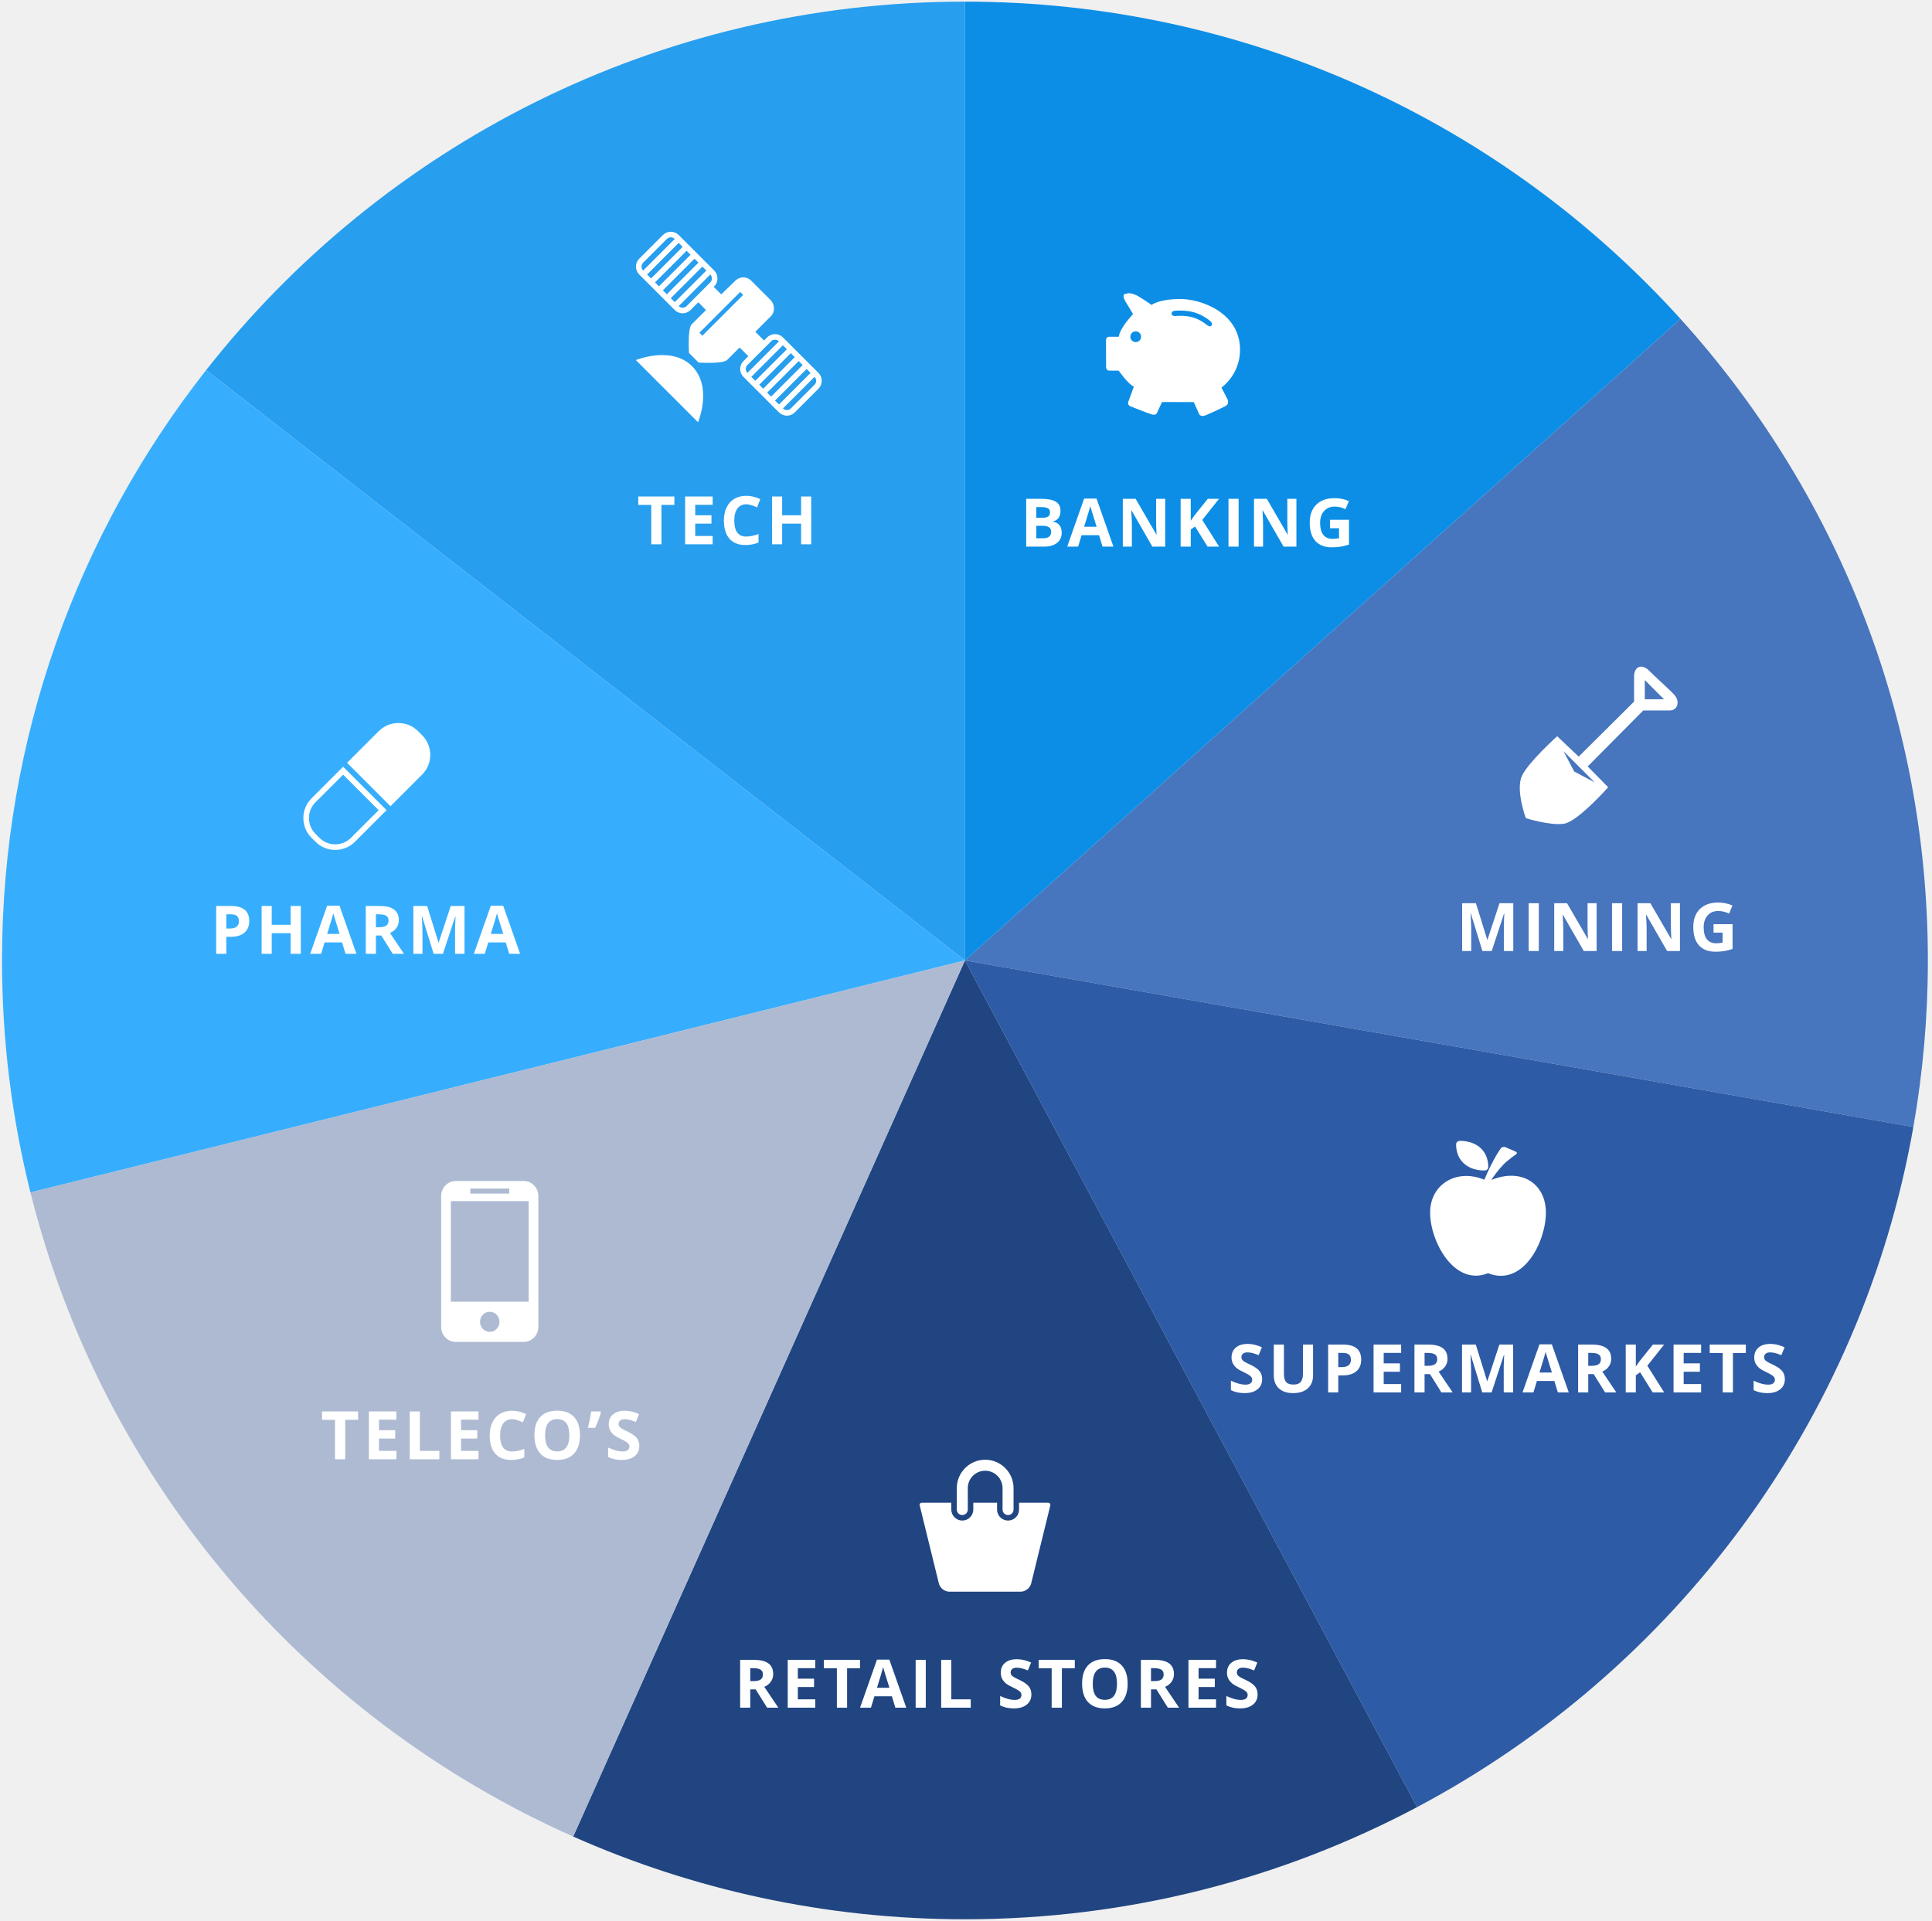
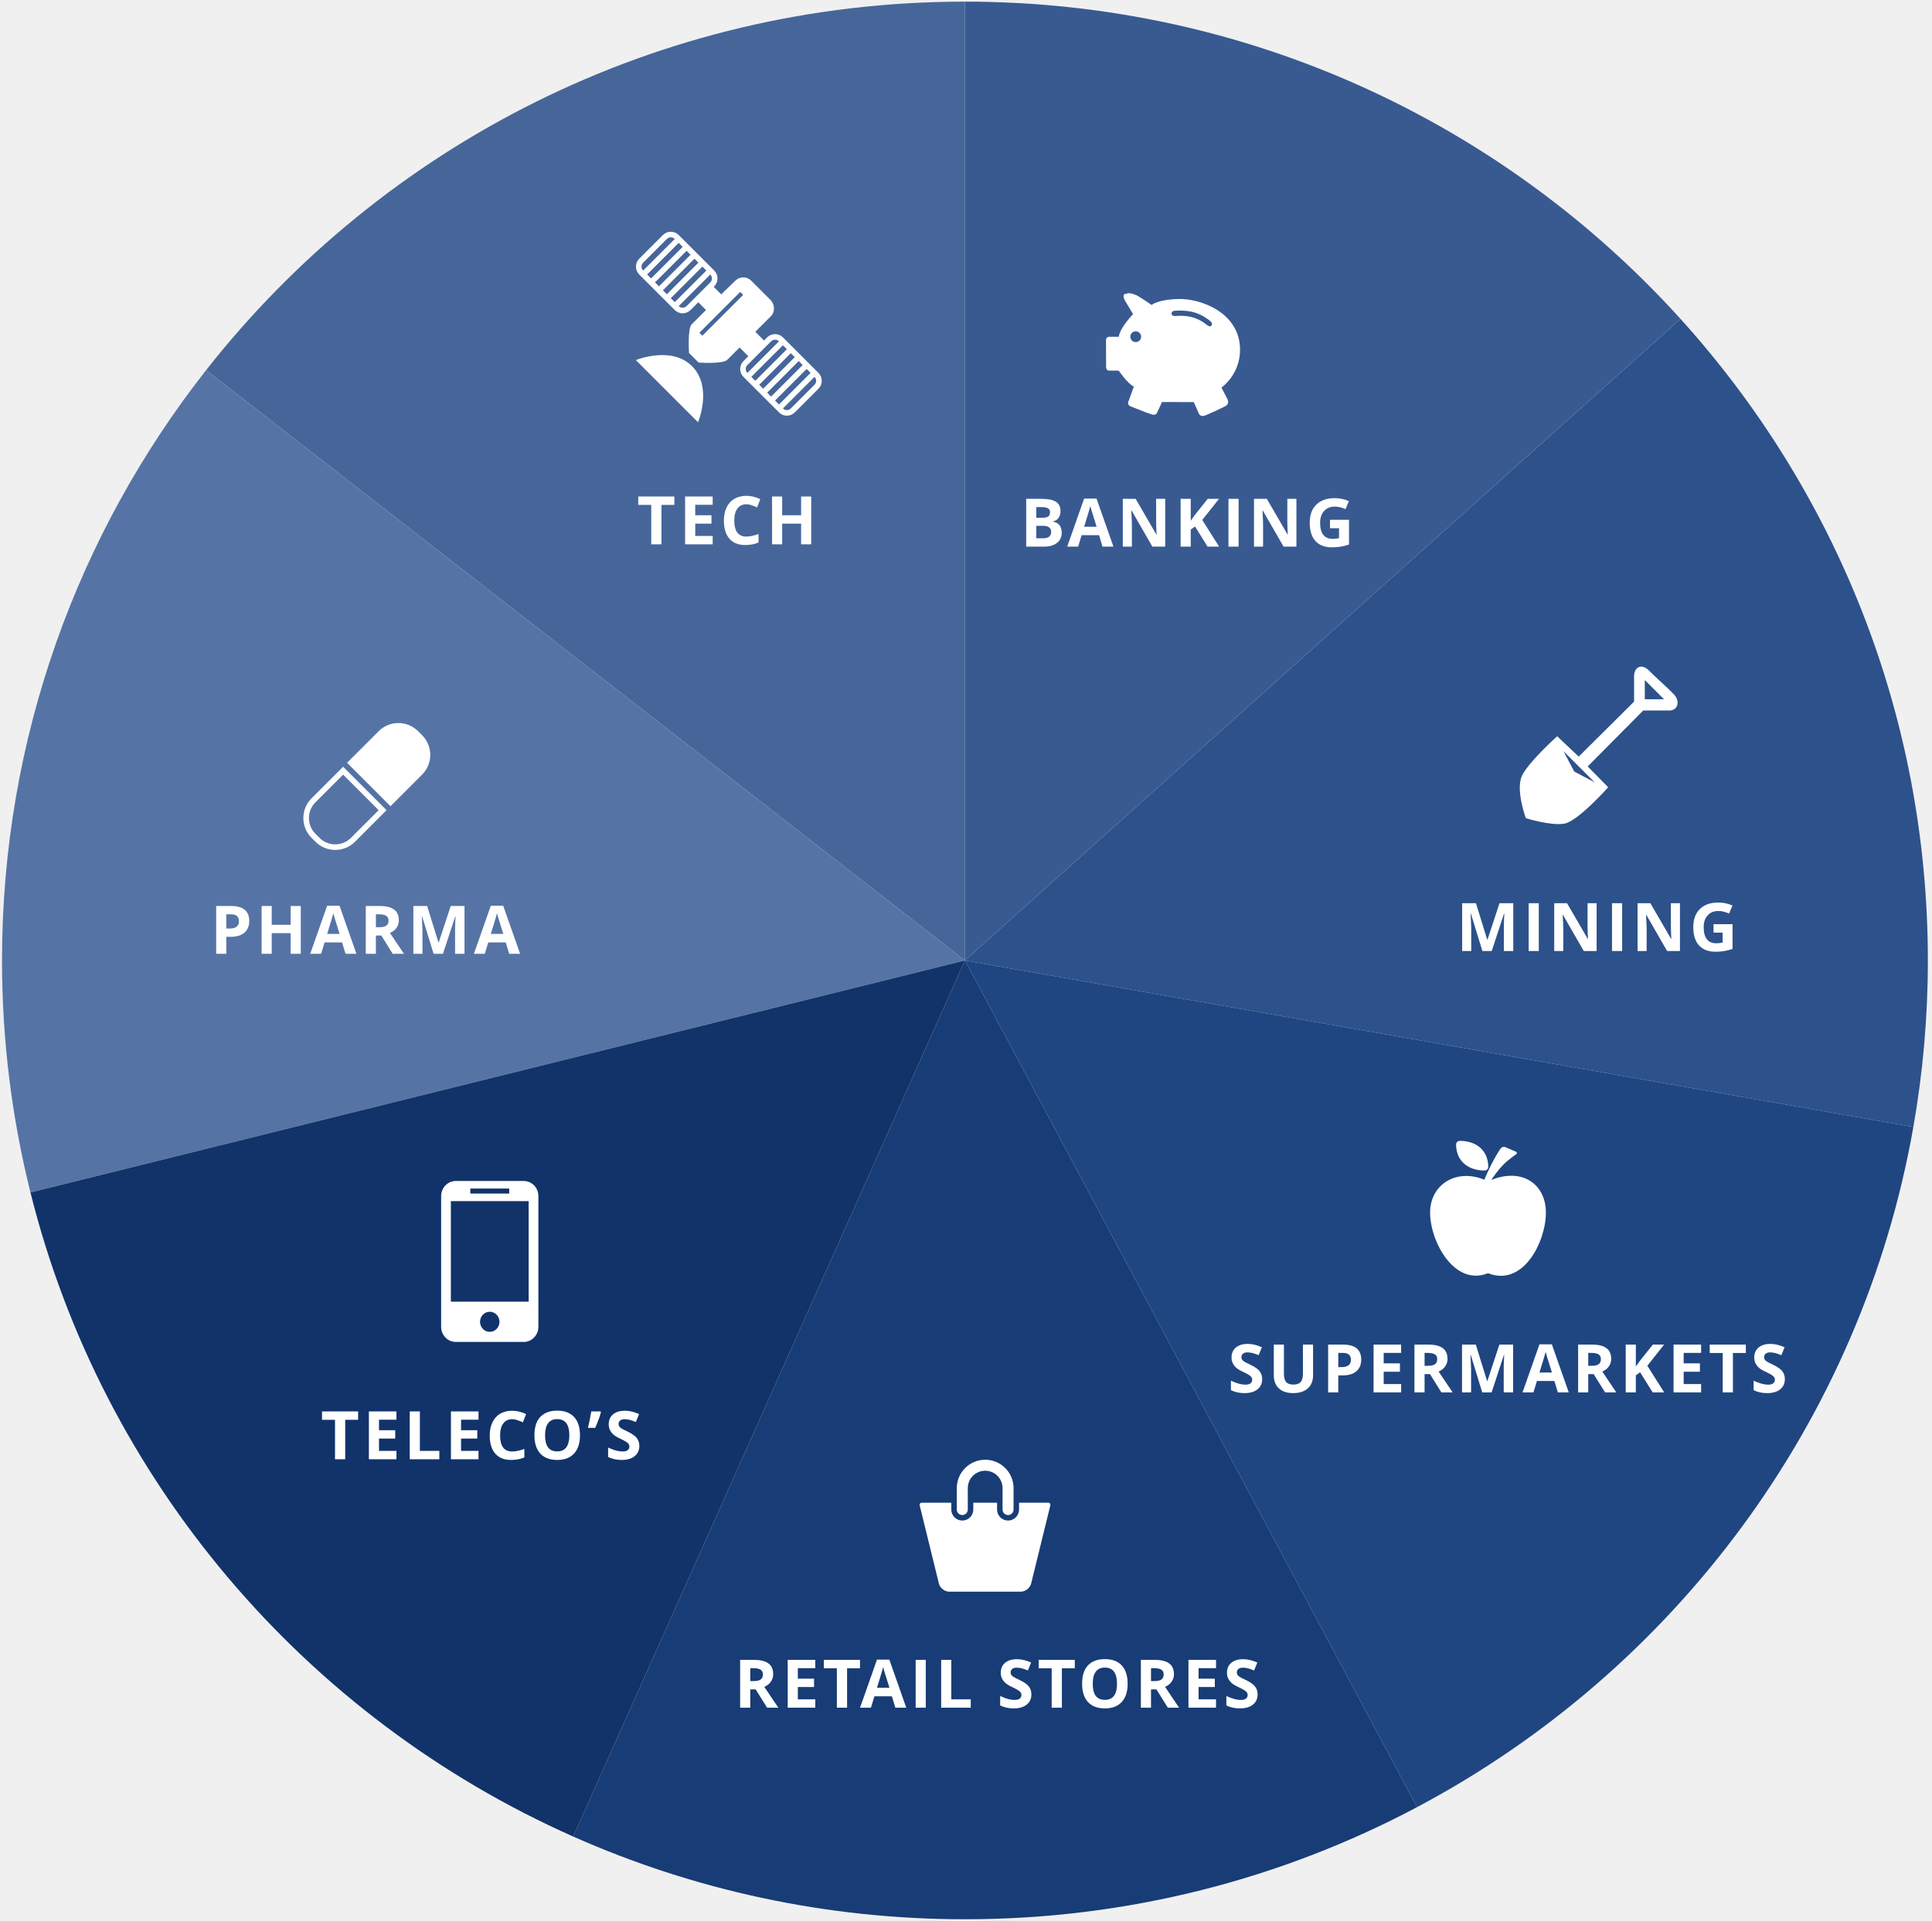
<svg xmlns="http://www.w3.org/2000/svg" width="346px" height="344px" viewBox="0 0 346 344" version="1.1">
  <defs />
  <g id="Page-1" stroke="none" stroke-width="1" fill="none" fill-rule="evenodd">
    <g id="9-Managed-Funds_Shares" transform="translate(-342, -264)">
-       <g id="Group" transform="translate(336, 263)">
-         <g id="Oval-3-+-arrow395" transform="translate(292.3086, 125)">
+       <g id="Group" transform="translate(336, 264)">
+         <g id="Oval-3-+-arrow395" transform="translate(292.3086, 124)">
          <path d="M21,42.5 C32.598,42.5 42,33.098 42,21.5 C42,9.902 32.598,0.5 21,0.5 C9.402,0.5 0,9.902 0,21.5 C0,33.098 9.402,42.5 21,42.5 Z" id="Oval-3" fill="#EEF0F4" transform="translate(21, 21.5) scale(-1, 1) translate(-21, -21.5) " />
          <path d="M26.967,31.774 L16.406,21.387 L26.967,11 L27.514,11.57 L17.534,21.387 L27.514,31.203 L26.967,31.774 Z" id="arrow395" fill="#313131" transform="translate(21.98438, 21.82812) scale(-1, 1) translate(-21.98438, -21.82812) " />
        </g>
-         <g id="purse10-+-Fill-1-+-Fill-3" transform="translate(164.6172, 277.5099)">
+         <g id="purse10-+-Fill-1-+-Fill-3" transform="translate(164.6172, 276.5099)">
          <g id="purse10" />
        </g>
        <g id="Imported-Layers" transform="translate(6.308594, 0)">
-           <path d="M172.5,1.293 C117.304,1.293 68.169,27.119 36.605,67.294 L172.5,173.023 L172.5,1.293" id="Fill-1" fill="#279EEE" />
-           <path d="M36.605,67.294 C13.703,96.443 0.051,133.144 0.051,173.023 C0.051,187.352 1.824,201.268 5.145,214.574 L172.5,173.023 L36.605,67.294" id="Fill-2" fill="#37AEFD" />
-           <path d="M342.352,202.847 C344.055,193.16 344.951,183.195 344.951,173.023 C344.951,128.835 328.185,88.55 300.652,58.117 L172.5,173.023 L342.352,202.847" id="Fill-3" fill="#4775BE" />
-           <path d="M300.652,58.117 C269.087,23.232 223.369,1.293 172.5,1.293 L172.5,173.023 L300.652,58.117" id="Fill-4" fill="#0C8EE6" />
-           <path d="M342.352,202.847 L172.5,173.023 L253.471,324.67 C299.469,300.264 333.054,255.72 342.352,202.847" id="Fill-5" fill="#2D5BA6" />
-           <path d="M102.345,329.935 C123.778,339.453 147.516,344.752 172.5,344.752 C201.767,344.752 229.326,337.481 253.471,324.67 L172.5,173.023 L102.345,329.935" id="Fill-6" fill="#204581" />
-           <path d="M5.145,214.574 C18.037,266.236 54.414,308.652 102.345,329.935 L172.5,173.023 L5.145,214.574" id="Fill-7" fill="#ADBAD2" />
+           <path d="M172.5,0.293 C117.304,0.293 68.169,26.119 36.605,66.294 L172.5,172.023 L172.5,0.293" id="Fill-1" fill="#46669A" />
+           <path d="M36.605,66.294 C13.703,95.443 0.051,132.144 0.051,172.023 C0.051,186.352 1.824,200.268 5.145,213.574 L172.5,172.023 L36.605,66.294" id="Fill-2" fill="#5574A5" />
+           <path d="M342.352,201.847 C344.055,192.16 344.951,182.195 344.951,172.023 C344.951,127.835 328.185,87.55 300.652,57.117 L172.5,172.023 L342.352,201.847" id="Fill-3" fill="#2D518A" />
+           <path d="M300.652,57.117 C269.087,22.232 223.369,0.293 172.5,0.293 L172.5,172.023 L300.652,57.117" id="Fill-4" fill="#385A91" />
+           <path d="M342.352,201.847 L172.5,172.023 L253.471,323.67 C299.469,299.264 333.054,254.72 342.352,201.847" id="Fill-5" fill="#204681" />
+           <path d="M102.345,328.935 C123.778,338.453 147.516,343.752 172.5,343.752 C201.767,343.752 229.326,336.481 253.471,323.67 L172.5,172.023 L102.345,328.935" id="Fill-6" fill="#183C75" />
+           <path d="M5.145,213.574 C18.037,265.236 54.414,307.652 102.345,328.935 L172.5,172.023 L5.145,213.574" id="Fill-7" fill="#11336A" />
        </g>
-         <text id="RETAIL-STORES" font-family="Open Sans, sans-serif" font-size="12" font-weight="bold" letter-spacing="0.6" fill="#FFFFFF">
-           <tspan x="137.473" y="306.859">RETAIL STORES</tspan>
+         <text id="RETAIL-STORES" font-family="Open Sans" font-size="12" font-weight="bold" letter-spacing="0.6" fill="#FFFFFF">
+           <tspan x="137.473" y="305.859">RETAIL STORES</tspan>
        </text>
-         <path d="M178.335,272.356 C178.878,272.356 179.321,271.914 179.321,271.37 L179.321,267.531 C179.321,265.813 180.717,264.416 182.433,264.416 C184.15,264.416 185.547,265.813 185.547,267.531 L185.547,271.37 C185.547,271.914 185.989,272.356 186.532,272.356 C187.075,272.356 187.518,271.914 187.518,271.37 L187.518,267.531 C187.518,264.728 185.237,262.447 182.433,262.447 C179.63,262.447 177.352,264.728 177.352,267.531 L177.352,271.37 C177.352,271.914 177.792,272.356 178.335,272.356 L178.335,272.356 Z" id="Fill-1" fill="#FFFFFF" />
-         <path d="M193.729,270.142 L188.501,270.142 L188.501,271.37 C188.501,272.457 187.619,273.339 186.532,273.339 C185.446,273.339 184.563,272.457 184.563,271.37 L184.563,270.142 L180.306,270.142 L180.306,271.37 C180.306,272.457 179.422,273.339 178.337,273.339 C177.251,273.339 176.366,272.457 176.366,271.37 L176.366,270.142 L171.083,270.142 C170.811,270.142 170.643,270.356 170.707,270.62 L174.152,284.649 C174.359,285.437 175.191,286.077 176.006,286.077 L188.806,286.077 C189.621,286.077 190.45,285.437 190.659,284.649 L194.104,270.62 C194.167,270.356 194.001,270.142 193.729,270.142 L193.729,270.142 Z" id="Fill-3" fill="#FFFFFF" />
-         <text id="SUPERMARKETS" font-family="Open Sans, sans-serif" font-size="12" font-weight="bold" letter-spacing="0.6" fill="#FFFFFF">
-           <tspan x="225.898" y="250.391">SUPERMARKETS</tspan>
+         <path d="M178.335,271.356 C178.878,271.356 179.321,270.914 179.321,270.37 L179.321,266.531 C179.321,264.813 180.717,263.416 182.433,263.416 C184.15,263.416 185.547,264.813 185.547,266.531 L185.547,270.37 C185.547,270.914 185.989,271.356 186.532,271.356 C187.075,271.356 187.518,270.914 187.518,270.37 L187.518,266.531 C187.518,263.728 185.237,261.447 182.433,261.447 C179.63,261.447 177.352,263.728 177.352,266.531 L177.352,270.37 C177.352,270.914 177.792,271.356 178.335,271.356 L178.335,271.356 Z" id="Fill-1" fill="#FFFFFF" />
+         <path d="M193.729,269.142 L188.501,269.142 L188.501,270.37 C188.501,271.457 187.619,272.339 186.532,272.339 C185.446,272.339 184.563,271.457 184.563,270.37 L184.563,269.142 L180.306,269.142 L180.306,270.37 C180.306,271.457 179.422,272.339 178.337,272.339 C177.251,272.339 176.366,271.457 176.366,270.37 L176.366,269.142 L171.083,269.142 C170.811,269.142 170.643,269.356 170.707,269.62 L174.152,283.649 C174.359,284.437 175.191,285.077 176.006,285.077 L188.806,285.077 C189.621,285.077 190.45,284.437 190.659,283.649 L194.104,269.62 C194.167,269.356 194.001,269.142 193.729,269.142 L193.729,269.142 Z" id="Fill-3" fill="#FFFFFF" />
+         <text id="SUPERMARKETS" font-family="Open Sans" font-size="12" font-weight="bold" letter-spacing="0.6" fill="#FFFFFF">
+           <tspan x="225.898" y="249.391">SUPERMARKETS</tspan>
        </text>
-         <g id="Fill-1-+-Fill-4" transform="translate(262.1175, 204.6095)" fill="#FFFFFF">
+         <g id="Fill-1-+-Fill-4" transform="translate(262.1175, 203.6095)" fill="#FFFFFF">
          <path d="M10.953,7.732 C11.415,7.023 12.146,6.007 13.069,5.032 C13.85,4.206 15.381,3.144 15.381,3.144 C15.612,2.983 15.586,2.762 15.325,2.648 L13.476,1.853 C13.215,1.742 12.859,1.822 12.684,2.035 C12.684,2.035 11.318,3.842 9.708,7.687 C4.73,5.615 0,8.518 0,13.566 C0,18.838 4.407,26.848 10.364,24.429 C16.642,26.928 20.734,18.838 20.734,13.566 C20.734,8.473 16.48,5.487 10.953,7.732 L10.953,7.732 Z" id="Fill-1" />
          <path d="M9.838,6.025 C10.129,6.002 10.382,5.768 10.405,5.504 C10.405,5.504 10.59,3.441 9.029,2.004 C7.462,0.564 5.227,0.736 5.227,0.736 C4.94,0.758 4.686,0.991 4.663,1.256 C4.663,1.256 4.473,3.321 6.037,4.758 C7.598,6.195 9.838,6.025 9.838,6.025 L9.838,6.025 Z" id="Fill-4" />
        </g>
-         <path d="M99.807,212.522 L87.614,212.522 C86.178,212.522 85.002,213.738 85.002,215.224 L85.002,238.644 C85.002,240.131 86.178,241.347 87.614,241.347 L99.807,241.347 C101.243,241.347 102.419,240.131 102.419,238.644 L102.419,215.224 C102.419,213.738 101.243,212.522 99.807,212.522 L99.807,212.522 Z M90.227,213.873 L97.194,213.873 L97.194,214.774 L90.227,214.774 L90.227,213.873 Z M93.711,239.545 C92.749,239.545 91.969,238.739 91.969,237.744 C91.969,236.749 92.749,235.942 93.711,235.942 C94.672,235.942 95.452,236.749 95.452,237.744 C95.452,238.739 94.672,239.545 93.711,239.545 L93.711,239.545 Z M86.744,216.125 L100.677,216.125 L100.677,234.141 L86.744,234.141 L86.744,216.125 Z" id="Fill-1" fill="#FFFFFF" />
-         <text id="TELECO’S" font-family="Open Sans, sans-serif" font-size="12" font-weight="bold" letter-spacing="0.6" fill="#FFFFFF">
-           <tspan x="63.433" y="262.356">TELECO’S</tspan>
+         <path d="M99.807,211.522 L87.614,211.522 C86.178,211.522 85.002,212.738 85.002,214.224 L85.002,237.644 C85.002,239.131 86.178,240.347 87.614,240.347 L99.807,240.347 C101.243,240.347 102.419,239.131 102.419,237.644 L102.419,214.224 C102.419,212.738 101.243,211.522 99.807,211.522 L99.807,211.522 Z M90.227,212.873 L97.194,212.873 L97.194,213.774 L90.227,213.774 L90.227,212.873 Z M93.711,238.545 C92.749,238.545 91.969,237.739 91.969,236.744 C91.969,235.749 92.749,234.942 93.711,234.942 C94.672,234.942 95.452,235.749 95.452,236.744 C95.452,237.739 94.672,238.545 93.711,238.545 L93.711,238.545 Z M86.744,215.125 L100.677,215.125 L100.677,233.141 L86.744,233.141 L86.744,215.125 Z" id="Fill-1" fill="#FFFFFF" />
+         <text id="TELECO’S" font-family="Open Sans" font-size="12" font-weight="bold" letter-spacing="0.6" fill="#FFFFFF">
+           <tspan x="63.433" y="261.356">TELECO’S</tspan>
        </text>
-         <text id="PHARMA" font-family="Open Sans, sans-serif" font-size="12" font-weight="bold" letter-spacing="0.6" fill="#FFFFFF">
-           <tspan x="43.636" y="171.834">PHARMA</tspan>
+         <text id="PHARMA" font-family="Open Sans" font-size="12" font-weight="bold" letter-spacing="0.6" fill="#FFFFFF">
+           <tspan x="43.636" y="170.834">PHARMA</tspan>
        </text>
-         <text id="MINING" font-family="Open Sans, sans-serif" font-size="12" font-weight="bold" letter-spacing="0.6" fill="#FFFFFF">
-           <tspan x="266.778" y="171.334">MINING</tspan>
+         <text id="MINING" font-family="Open Sans" font-size="12" font-weight="bold" letter-spacing="0.6" fill="#FFFFFF">
+           <tspan x="266.778" y="170.334">MINING</tspan>
        </text>
-         <text id="BANKING" font-family="Open Sans, sans-serif" font-size="12" font-weight="bold" letter-spacing="0.6" fill="#FFFFFF">
-           <tspan x="188.704" y="98.905">BANKING</tspan>
+         <text id="BANKING" font-family="Open Sans" font-size="12" font-weight="bold" letter-spacing="0.6" fill="#FFFFFF">
+           <tspan x="188.704" y="97.905">BANKING</tspan>
        </text>
-         <text id="TECH" font-family="Open Sans, sans-serif" font-size="12" font-weight="bold" letter-spacing="0.6" fill="#FFFFFF">
-           <tspan x="120.07" y="98.492">TECH</tspan>
+         <text id="TECH" font-family="Open Sans" font-size="12" font-weight="bold" letter-spacing="0.6" fill="#FFFFFF">
+           <tspan x="120.07" y="97.492">TECH</tspan>
        </text>
-         <path d="M224.748,70.417 C224.748,70.417 228.078,68.139 228.078,63.646 C228.078,56.958 220.99,54.485 217.179,54.551 C213.367,54.618 212.231,55.621 212.231,55.621 C212.231,55.621 210.934,54.678 209.559,53.888 C208.507,53.478 208.263,53.419 207.532,53.654 C206.947,53.654 207.315,54.628 207.55,54.979 C207.783,55.33 208.916,57.269 208.916,57.269 C208.916,57.269 206.538,59.718 206.362,61.328 C206.362,61.299 205.242,61.319 204.628,61.319 C204.014,61.319 204.072,61.988 204.072,61.988 L204.089,66.702 C204.089,66.702 204.051,67.371 204.608,67.371 C205.164,67.371 206.346,67.384 206.346,67.384 C206.346,67.384 208.009,69.799 209.063,70.238 C209.063,70.267 208.152,72.741 208.152,72.741 C208.152,72.741 207.713,73.502 208.503,73.795 C209.293,74.087 211.354,74.952 212.232,75.216 C213.11,75.48 213.235,74.882 213.235,74.882 L214.104,73.005 L219.789,73.014 L220.658,74.949 C220.658,74.949 220.825,75.847 221.995,75.35 C223.166,74.853 224.444,74.263 225.41,73.766 C226.375,73.269 225.74,72.34 225.74,72.34 L224.748,70.417 L224.748,70.417 Z M209.396,62.272 C208.863,62.272 208.431,61.839 208.431,61.306 C208.431,60.773 208.863,60.341 209.396,60.341 C209.929,60.341 210.362,60.773 210.362,61.306 C210.362,61.839 209.929,62.272 209.396,62.272 L209.396,62.272 Z M222.999,59.264 C222.691,59.629 222.49,59.36 222.242,59.287 C222.242,59.287 221.191,58.312 219.647,57.857 C218.048,57.387 216.365,57.614 216.365,57.614 C216.117,57.541 215.816,57.533 215.814,57.15 C215.827,56.677 216.401,56.673 216.394,56.657 C216.394,56.657 218.288,56.482 219.873,56.948 C221.432,57.406 222.623,58.402 222.623,58.402 C222.623,58.402 223.26,58.841 222.999,59.264 L222.999,59.264 Z" id="Shape" fill="#FFFFFF" />
-         <path d="M61.792,143.985 C59.84,145.938 59.84,149.104 61.792,151.057 L62.5,151.764 C64.452,153.715 67.618,153.715 69.571,151.764 L75.227,146.106 L67.449,138.328 L61.792,143.985 L61.792,143.985 Z M68.863,151.057 C67.301,152.619 64.768,152.619 63.207,151.057 L62.5,150.35 C60.938,148.788 60.938,146.254 62.5,144.692 L67.449,139.743 L73.813,146.106 L68.863,151.057 L68.863,151.057 Z M81.591,132.672 L80.884,131.965 C78.932,130.012 75.766,130.012 73.813,131.965 L68.156,137.621 L75.934,145.399 L81.591,139.743 C83.544,137.79 83.544,134.624 81.591,132.672 L81.591,132.672 Z" id="Shape" fill="#FFFFFF" />
-         <path d="M119.875,65.493 L131.012,76.63 C131.012,76.63 133.671,70.319 129.929,66.577 C126.228,62.876 119.875,65.493 119.875,65.493 L119.875,65.493 Z M149.75,66.378 L144.094,72.034 L144.801,72.741 L150.457,67.085 L149.75,66.378 L149.75,66.378 Z M152.578,67.792 L146.215,61.427 C145.434,60.648 144.166,60.648 143.387,61.427 L142.829,61.985 L141.269,60.425 L144.066,57.628 C144.847,56.847 144.759,55.492 143.978,54.711 L140.531,51.264 C139.75,50.483 138.484,50.483 137.703,51.264 L135.16,53.718 L133.82,52.378 L133.911,52.288 C134.692,51.507 134.692,50.24 133.911,49.459 L127.547,43.094 C126.766,42.313 125.5,42.313 124.718,43.094 L120.476,47.337 C119.695,48.118 119.695,49.385 120.476,50.166 L126.84,56.53 C127.621,57.311 128.887,57.311 129.669,56.53 L131.06,55.139 L132.438,56.529 L129.879,59.088 C129.098,59.869 129.393,64.216 129.393,64.216 L131.116,65.939 C131.116,65.939 135.462,66.234 136.243,65.453 L138.457,63.24 L140.017,64.8 L139.143,65.674 C138.362,66.455 138.362,67.721 139.143,68.502 L145.508,74.865 C146.289,75.646 147.555,75.646 148.336,74.865 L152.578,70.623 C153.359,69.839 153.359,68.573 152.578,67.792 L152.578,67.792 Z M121.183,48.044 L125.426,43.801 C125.816,43.41 126.449,43.41 126.84,43.801 L121.183,49.458 C120.792,49.068 120.792,48.434 121.183,48.044 L121.183,48.044 Z M121.89,50.165 L127.547,44.508 L128.254,45.215 L122.597,50.872 L121.89,50.165 L121.89,50.165 Z M123.304,51.579 L128.961,45.922 L129.668,46.63 L124.012,52.286 L123.304,51.579 L123.304,51.579 Z M124.719,52.994 L130.375,47.337 L131.083,48.044 L125.426,53.701 L124.719,52.994 L124.719,52.994 Z M126.133,54.408 L131.79,48.751 L132.497,49.458 L126.84,55.115 L126.133,54.408 L126.133,54.408 Z M128.961,55.822 C128.571,56.213 127.938,56.213 127.547,55.822 L133.204,50.165 C133.595,50.556 133.595,51.189 133.204,51.579 L128.961,55.822 L128.961,55.822 Z M131.783,61.128 L131.253,60.597 L138.563,53.287 L139.094,53.817 L131.783,61.128 L131.783,61.128 Z M139.85,66.378 L144.094,62.134 C144.485,61.745 145.117,61.745 145.508,62.134 L139.85,67.792 C139.459,67.401 139.459,66.769 139.85,66.378 L139.85,66.378 Z M151.871,69.913 L147.629,74.155 C147.238,74.546 146.606,74.546 146.215,74.155 L141.972,69.912 L147.628,64.256 L146.921,63.549 L141.263,69.205 L140.556,68.498 L146.214,62.84 L151.87,68.498 C152.262,68.89 152.262,69.523 151.871,69.913 L151.871,69.913 Z M151.164,67.792 L145.508,73.448 L146.215,74.155 L151.871,68.499 L151.164,67.792 L151.164,67.792 Z M148.336,64.964 L142.68,70.62 L143.387,71.327 L149.043,65.671 L148.336,64.964 L148.336,64.964 Z" id="Shape" fill="#FFFFFF" />
-         <path d="M279.257,147.535 C279.257,147.535 283.716,148.944 286.156,148.522 C288.596,148.1 294.006,142.001 294.006,142.001 L290.339,138.275 L300.282,128.256 C300.282,128.256 303.527,128.256 304.992,128.256 C306.456,128.256 306.943,126.617 305.829,125.421 C304.716,124.225 302.71,122.51 301.362,121.14 C300.013,119.769 298.645,120.419 298.645,122.126 C298.645,123.833 298.645,126.662 298.645,126.662 L288.727,136.515 L284.876,132.865 C284.876,132.865 279.815,137.395 278.59,139.9 C277.365,142.405 279.257,147.535 279.257,147.535 Z M300.565,126.243 L300.565,122.805 L304.003,126.243 L300.565,126.243 Z M287.928,139.184 L285.995,135.531 L291.581,141.118 L287.928,139.184 Z" id="Path-655" fill="#FFFFFF" />
+         <path d="M224.748,69.417 C224.748,69.417 228.078,67.139 228.078,62.646 C228.078,55.958 220.99,53.485 217.179,53.551 C213.367,53.618 212.231,54.621 212.231,54.621 C212.231,54.621 210.934,53.678 209.559,52.888 C208.507,52.478 208.263,52.419 207.532,52.654 C206.947,52.654 207.315,53.628 207.55,53.979 C207.783,54.33 208.916,56.269 208.916,56.269 C208.916,56.269 206.538,58.718 206.362,60.328 C206.362,60.299 205.242,60.319 204.628,60.319 C204.014,60.319 204.072,60.988 204.072,60.988 L204.089,65.702 C204.089,65.702 204.051,66.371 204.608,66.371 C205.164,66.371 206.346,66.384 206.346,66.384 C206.346,66.384 208.009,68.799 209.063,69.238 C209.063,69.267 208.152,71.741 208.152,71.741 C208.152,71.741 207.713,72.502 208.503,72.795 C209.293,73.087 211.354,73.952 212.232,74.216 C213.11,74.48 213.235,73.882 213.235,73.882 L214.104,72.005 L219.789,72.014 L220.658,73.949 C220.658,73.949 220.825,74.847 221.995,74.35 C223.166,73.853 224.444,73.263 225.41,72.766 C226.375,72.269 225.74,71.34 225.74,71.34 L224.748,69.417 L224.748,69.417 Z M209.396,61.272 C208.863,61.272 208.431,60.839 208.431,60.306 C208.431,59.773 208.863,59.341 209.396,59.341 C209.929,59.341 210.362,59.773 210.362,60.306 C210.362,60.839 209.929,61.272 209.396,61.272 L209.396,61.272 Z M222.999,58.264 C222.691,58.629 222.49,58.36 222.242,58.287 C222.242,58.287 221.191,57.312 219.647,56.857 C218.048,56.387 216.365,56.614 216.365,56.614 C216.117,56.541 215.816,56.533 215.814,56.15 C215.827,55.677 216.401,55.673 216.394,55.657 C216.394,55.657 218.288,55.482 219.873,55.948 C221.432,56.406 222.623,57.402 222.623,57.402 C222.623,57.402 223.26,57.841 222.999,58.264 L222.999,58.264 Z" id="Shape" fill="#FFFFFF" />
+         <path d="M61.792,142.985 C59.84,144.938 59.84,148.104 61.792,150.057 L62.5,150.764 C64.452,152.715 67.618,152.715 69.571,150.764 L75.227,145.106 L67.449,137.328 L61.792,142.985 L61.792,142.985 Z M68.863,150.057 C67.301,151.619 64.768,151.619 63.207,150.057 L62.5,149.35 C60.938,147.788 60.938,145.254 62.5,143.692 L67.449,138.743 L73.813,145.106 L68.863,150.057 L68.863,150.057 Z M81.591,131.672 L80.884,130.965 C78.932,129.012 75.766,129.012 73.813,130.965 L68.156,136.621 L75.934,144.399 L81.591,138.743 C83.544,136.79 83.544,133.624 81.591,131.672 L81.591,131.672 Z" id="Shape" fill="#FFFFFF" />
+         <path d="M119.875,64.493 L131.012,75.63 C131.012,75.63 133.671,69.319 129.929,65.577 C126.228,61.876 119.875,64.493 119.875,64.493 L119.875,64.493 Z M149.75,65.378 L144.094,71.034 L144.801,71.741 L150.457,66.085 L149.75,65.378 L149.75,65.378 Z M152.578,66.792 L146.215,60.427 C145.434,59.648 144.166,59.648 143.387,60.427 L142.829,60.985 L141.269,59.425 L144.066,56.628 C144.847,55.847 144.759,54.492 143.978,53.711 L140.531,50.264 C139.75,49.483 138.484,49.483 137.703,50.264 L135.16,52.718 L133.82,51.378 L133.911,51.288 C134.692,50.507 134.692,49.24 133.911,48.459 L127.547,42.094 C126.766,41.313 125.5,41.313 124.718,42.094 L120.476,46.337 C119.695,47.118 119.695,48.385 120.476,49.166 L126.84,55.53 C127.621,56.311 128.887,56.311 129.669,55.53 L131.06,54.139 L132.438,55.529 L129.879,58.088 C129.098,58.869 129.393,63.216 129.393,63.216 L131.116,64.939 C131.116,64.939 135.462,65.234 136.243,64.453 L138.457,62.24 L140.017,63.8 L139.143,64.674 C138.362,65.455 138.362,66.721 139.143,67.502 L145.508,73.865 C146.289,74.646 147.555,74.646 148.336,73.865 L152.578,69.623 C153.359,68.839 153.359,67.573 152.578,66.792 L152.578,66.792 Z M121.183,47.044 L125.426,42.801 C125.816,42.41 126.449,42.41 126.84,42.801 L121.183,48.458 C120.792,48.068 120.792,47.434 121.183,47.044 L121.183,47.044 Z M121.89,49.165 L127.547,43.508 L128.254,44.215 L122.597,49.872 L121.89,49.165 L121.89,49.165 Z M123.304,50.579 L128.961,44.922 L129.668,45.63 L124.012,51.286 L123.304,50.579 L123.304,50.579 Z M124.719,51.994 L130.375,46.337 L131.083,47.044 L125.426,52.701 L124.719,51.994 L124.719,51.994 Z M126.133,53.408 L131.79,47.751 L132.497,48.458 L126.84,54.115 L126.133,53.408 L126.133,53.408 Z M128.961,54.822 C128.571,55.213 127.938,55.213 127.547,54.822 L133.204,49.165 C133.595,49.556 133.595,50.189 133.204,50.579 L128.961,54.822 L128.961,54.822 Z M131.783,60.128 L131.253,59.597 L138.563,52.287 L139.094,52.817 L131.783,60.128 L131.783,60.128 Z M139.85,65.378 L144.094,61.134 C144.485,60.745 145.117,60.745 145.508,61.134 L139.85,66.792 C139.459,66.401 139.459,65.769 139.85,65.378 L139.85,65.378 Z M151.871,68.913 L147.629,73.155 C147.238,73.546 146.606,73.546 146.215,73.155 L141.972,68.912 L147.628,63.256 L146.921,62.549 L141.263,68.205 L140.556,67.498 L146.214,61.84 L151.87,67.498 C152.262,67.89 152.262,68.523 151.871,68.913 L151.871,68.913 Z M151.164,66.792 L145.508,72.448 L146.215,73.155 L151.871,67.499 L151.164,66.792 L151.164,66.792 Z M148.336,63.964 L142.68,69.62 L143.387,70.327 L149.043,64.671 L148.336,63.964 L148.336,63.964 Z" id="Shape" fill="#FFFFFF" />
+         <path d="M279.257,146.535 C279.257,146.535 283.716,147.944 286.156,147.522 C288.596,147.1 294.006,141.001 294.006,141.001 L290.339,137.275 L300.282,127.256 C300.282,127.256 303.527,127.256 304.992,127.256 C306.456,127.256 306.943,125.617 305.829,124.421 C304.716,123.225 302.71,121.51 301.362,120.14 C300.013,118.769 298.645,119.419 298.645,121.126 C298.645,122.833 298.645,125.662 298.645,125.662 L288.727,135.515 L284.876,131.865 C284.876,131.865 279.815,136.395 278.59,138.9 C277.365,141.405 279.257,146.535 279.257,146.535 Z M300.565,125.243 L300.565,121.805 L304.003,125.243 L300.565,125.243 Z M287.928,138.184 L285.995,134.531 L291.581,140.118 L287.928,138.184 Z" id="Path-655" fill="#FFFFFF" />
      </g>
    </g>
  </g>
</svg>
